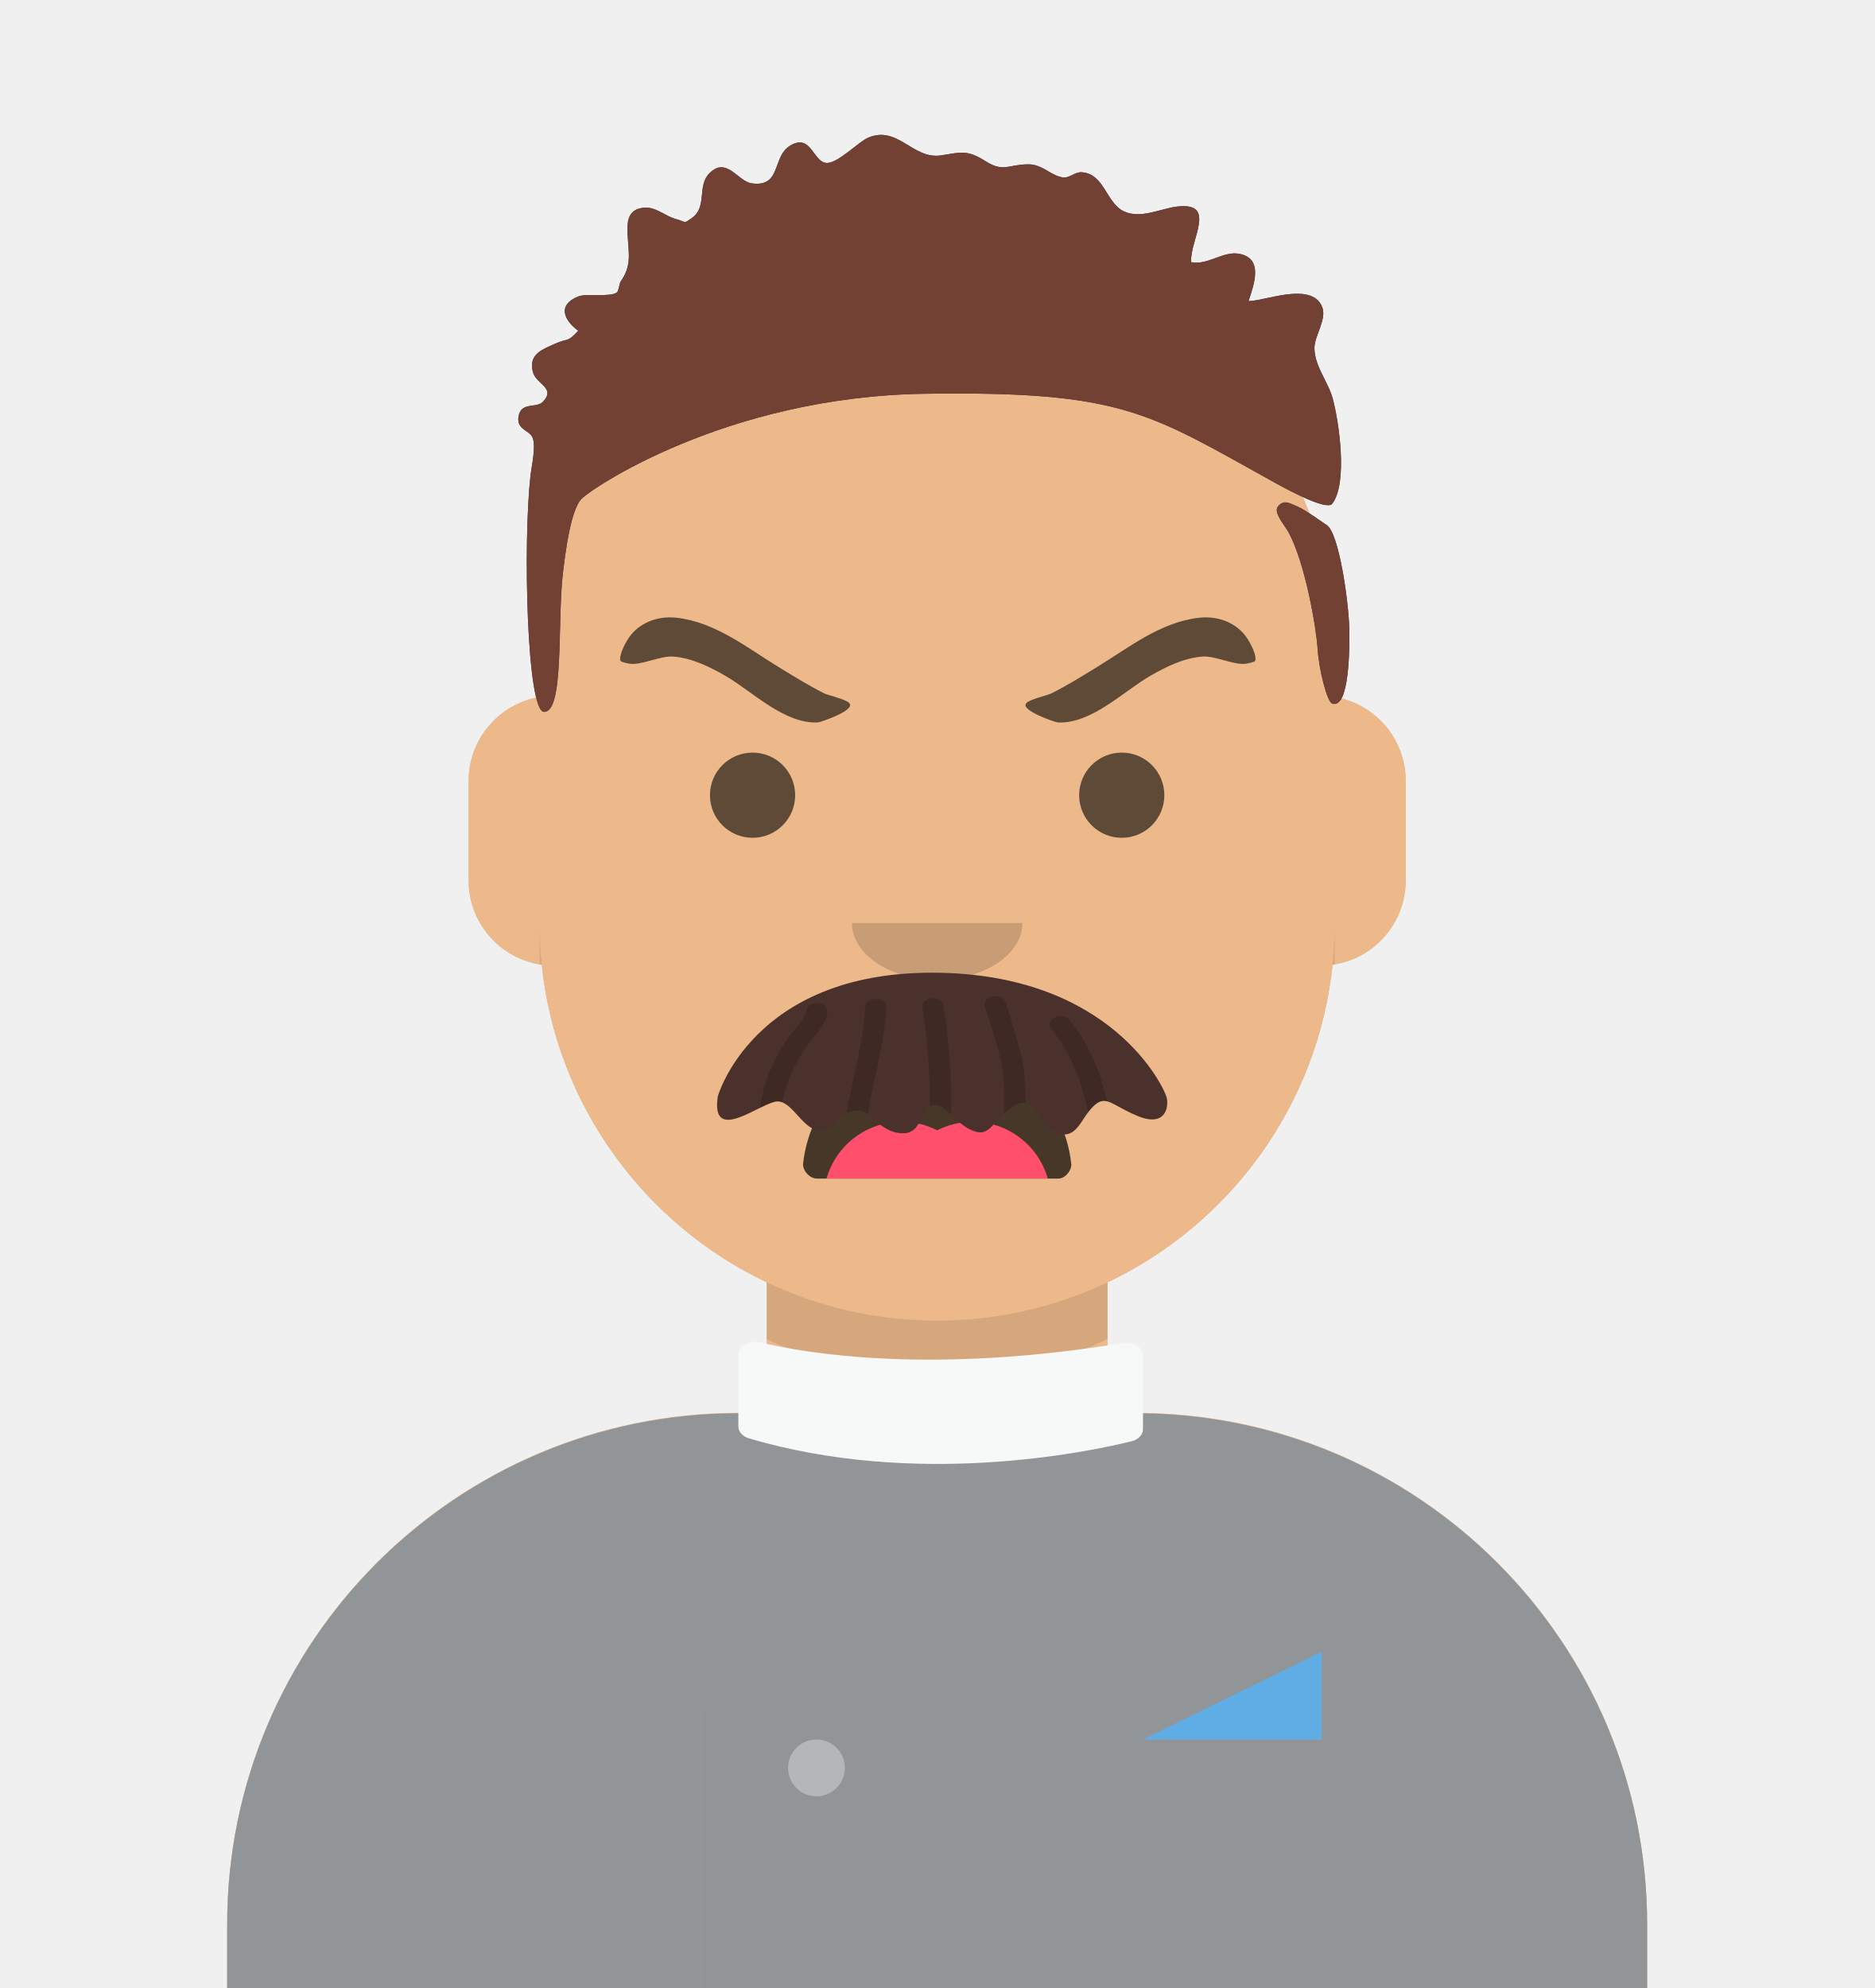
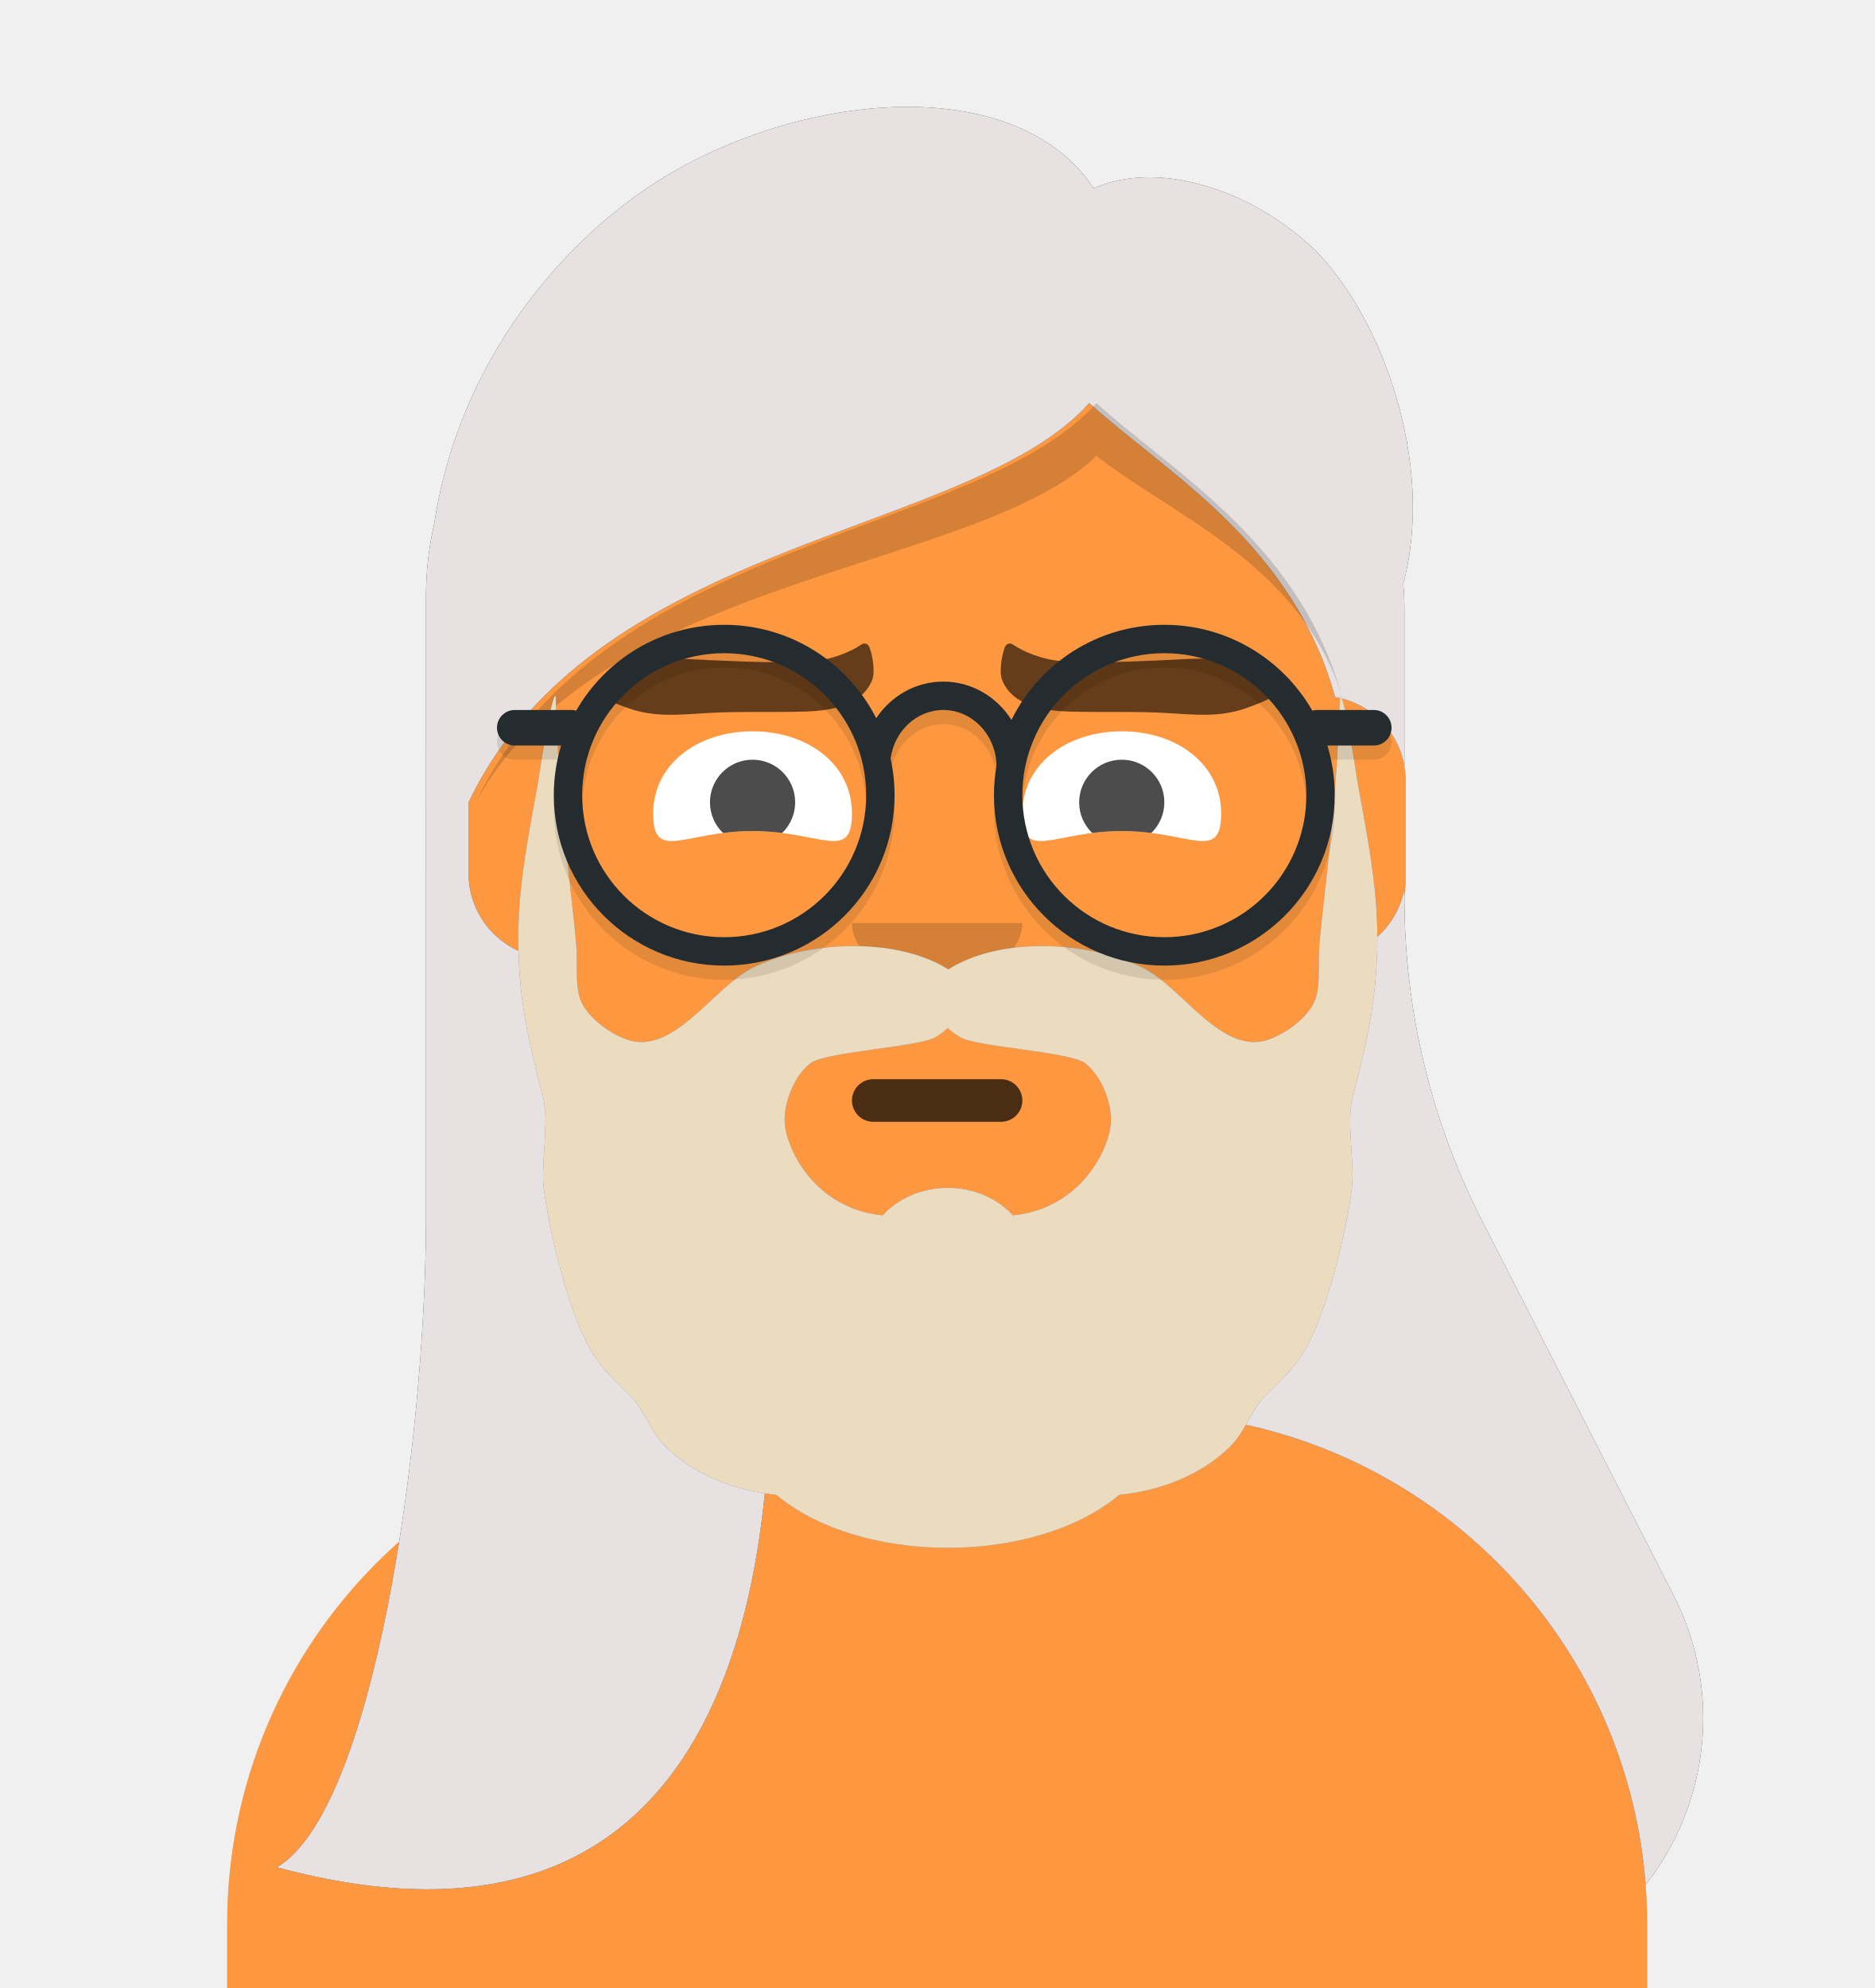
- <svg xmlns="http://www.w3.org/2000/svg" xmlns:ns2="http://design.blush" xmlns:xlink="http://www.w3.org/1999/xlink" width="264px" height="280px" viewBox="0 0 264 280" version="1.1">
+ <svg xmlns="http://www.w3.org/2000/svg" xmlns:xlink="http://www.w3.org/1999/xlink" width="264px" height="280px" viewBox="0 0 264 280" version="1.1">
  <defs>
    <path d="M100,0 C130.928,-5.68137151e-15 156,25.072 156,56 L156.001,62.166 C161.676,63.119 166,68.054 166,74 L166,88 C166,94.052 161.519,99.058 155.694,99.881 C153.628,119.686 141.238,136.422 124.001,144.61 L124,163 L128,163 C167.765,163 200,195.235 200,235 L200,244 L0,244 L0,235 C-4.86974701e-15,195.235 32.235,163 72,163 L76,163 L76,144.611 C58.763,136.422 46.372,119.687 44.305,99.881 C38.481,99.058 34,94.052 34,88 L34,74 C34,68.054 38.325,63.118 44,62.166 L44,56 C44,25.072 69.072,5.68137151e-15 100,0 Z" id="transparent_path-1" />
    <path d="M83,36.348 C83,52.629 105.162,65.828 132.5,65.828 C159.838,65.828 182,52.629 182,36.348 C182,34.985 181.845,33.645 181.544,32.331 C210.784,41.488 232,68.792 232,101.052 L232,110 L32,110 L32,101.052 C32,68.397 53.739,40.82 83.534,32.002 C83.182,33.421 83,34.871 83,36.348 Z" id="transparent_path-3" />
    <rect id="transparent_path-5" x="0" y="0" width="264" height="280" />
    <path d="M74,0 C114.869,0 148,33.131 148,74 L148,84.148 L148,197.608 C135.525,187.237 119.491,181 102,181 L102,181 L98,181 L98,162.611 C115.531,154.283 128.048,137.115 129.791,116.867 C135.569,116.002 140,111.019 140,105 L140,105 L140,92 C140,87.354 137.359,83.324 133.497,81.33 C132.724,81.05 131.952,80.748 131.181,80.426 C130.795,80.32 130.401,80.233 130,80.166 L130,80.166 L130,79.917 C117.224,74.234 104.878,63.071 96.11,47.885 C93.175,42.801 90.831,37.595 89.066,32.397 C80.431,42.941 67.745,53.602 52.342,62.495 C42.778,68.017 33.147,72.291 24,75.266 L24,137.247 C29.602,148.318 38.773,157.278 50,162.611 L50,162.611 L50,181 L46,181 C38.327,181 30.935,182.2 24,184.423 L24,230 C24,244.106 13.569,255.776 0,257.716 L0,74 C0,33.131 33.131,0 74,0 Z" id="transparent_path-7" />
  </defs>
  <g id="transparent_Avataaar/Default" stroke="none" stroke-width="1" fill="none" fill-rule="evenodd">
    <g id="transparent_Body" transform="translate(32, 36)">
      <mask id="transparent_mask-2" fill="white">
        <use xlink:href="#transparent_path-1" />
      </mask>
      <use fill="#D0C6AC" xlink:href="#transparent_path-1" />
-       <g id="transparent_Skin-Color" mask="url(#transparent_mask-2)" fill="#EDB98A">
+       <g id="transparent_Skin-Color" mask="url(#transparent_mask-2)" fill="#FD9841">
        <g transform="translate(-32, 0)" id="transparent_Color">
          <rect x="0" y="0" width="264" height="244" />
        </g>
      </g>
      <path d="M44,94 C44,124.928 69.072,150 100,150 C130.928,150 156,124.928 156,94 L156,94 L156,102 C156,132.928 130.928,158 100,158 C69.072,158 44,132.928 44,102 Z" id="transparent_Neck-Shadow" fill-opacity="0.1" fill="#000000" mask="url(#transparent_mask-2)" />
    </g>
    <g id="transparent_Clothing" transform="translate(0, 170)">
-       <g id="chef_Clothing/Chef" stroke="none" stroke-width="1" fill="none" fill-rule="evenodd">
-         <path d="M104,29.052 L160,29.052 C199.765,29.052 232,61.287 232,101.052 L232,110 L232,110 L32,110 L32,101.052 C32,61.287 64.235,29.052 104,29.052 Z" id="chef_Fabric-Color" fill="#929598" />
-         <polyline id="chef_Path-10" stroke-opacity=".206" stroke="#979797" stroke-width="4" points="136 29 97 70 97 110" />
-         <path d="M107.127,19.085 C113.854,20.684 131.291,23.563 158.064,19.173 C159.566,18.927 160.991,19.777 160.991,20.92 L160.991,31.308 C160.991,32.08 160.333,32.765 159.346,33.007 C152.963,34.571 129.018,39.529 105.502,32.59 C104.591,32.32 104,31.652 104,30.924 L104,20.795 C104,19.585 105.577,18.717 107.127,19.085" id="chef_Fill-1" fill="#F7F9F9" />
-         <circle id="chef_Oval" fill-opacity=".502" fill="#D8D8D8" cx="115" cy="79" r="4" />
-         <polygon id="chef_Path-11" fill="#60ADE6" points="160.991 75 186.161 62.628 186.161 75" ns2:color="Top-500" />
-       </g>
-     </g>
+             
+         </g>
    <g id="transparent_Face" transform="translate(76, 82)" fill="#000000">
      <g id="transparent_Mouth" transform="translate(2, 52)">
-         <defs>
-           <path d="M35.118,15.128 C36.176,24.62 44.226,32 54,32 C63.804,32 71.874,24.574 72.892,15.04 C72.974,14.273 72.117,13 71.043,13 C56.149,13 44.738,13 37.087,13 C36.007,13 35.012,14.178 35.118,15.128 Z" id="concerned_path-1" />
-         </defs>
-         <g id="concerned_Mouth/Concerned" stroke="none" stroke-width="1" fill="none" fill-rule="evenodd">
-           <mask id="concerned_mask-2" fill="white">
-             <use xlink:href="#concerned_path-1" transform="translate(54.00364, 22.5) scale(1, -1) translate(-54.00364, -22.5)" />
-           </mask>
-           <use id="concerned_Mouth" fill-opacity="0.7" fill="#000000" transform="translate(54.00364, 22.5) scale(1, -1) translate(-54.00364, -22.5)" xlink:href="#concerned_path-1" />
-           <path d="M44,2 L65,2 C67.761,2 70,4.239 70,7 L70,13 C70,15.761 67.761,18 65,18 L44,18 C41.239,18 39,15.761 39,13 L39,7 C39,4.239 41.239,2 44,2 Z" id="concerned_Teeth" fill="#FFFFFF" mask="url(#concerned_mask-2)" />
-           <g id="concerned_Tongue" mask="url(#concerned_mask-2)" fill="#FF4F6D">
-             <g transform="translate(38, 24)">
-               <circle id="concerned_friend?" cx="11" cy="11" r="11" />
-               <circle id="concerned_How-you-doing" cx="21" cy="11" r="11" />
-             </g>
-           </g>
+         <g id="serious_Mouth/Serious" stroke="none" stroke-width="1" fill="none" fill-rule="evenodd" fill-opacity="0.7">
+           <rect id="serious_Why-so-serious?" fill="#000000" x="42" y="18" width="24" height="6" rx="3" />
        </g>
      </g>
      <g id="transparent_Nose" transform="translate(28, 40)" fill-opacity="0.16">
        <g id="default_Nose/Default" stroke="none" stroke-width="1" fill="none" fill-rule="evenodd" fill-opacity="0.16">
          <path d="M16,8 C16,12.418 21.373,16 28,16 L28,16 C34.627,16 40,12.418 40,8" id="default_Nose" fill="#000000" />
        </g>
      </g>
      <g id="transparent_Eyes" transform="translate(0, 8)">
-         <g id="default_Eyes/Default-😀" stroke="none" stroke-width="1" fill="none" fill-rule="evenodd" fill-opacity="0.6">
-           <circle id="default_Eye" fill="#000000" cx="30" cy="22" r="6" />
-           <circle id="default_Eye" fill="#000000" cx="82" cy="22" r="6" />
+         <defs>
+           <path d="M14,14.048 C23.61,14.048 28,18.499 28,11.562 C28,4.624 21.732,0 14,0 C6.268,0 0,4.624 0,11.562 C0,18.499 4.39,14.048 14,14.048 Z" id="squint_path-1" />
+           <path d="M14,14.048 C23.61,14.048 28,18.499 28,11.562 C28,4.624 21.732,0 14,0 C6.268,0 0,4.624 0,11.562 C0,18.499 4.39,14.048 14,14.048 Z" id="squint_path-3" />
+         </defs>
+         <g id="squint_Eyes/Squint-😊" stroke="none" stroke-width="1" fill="none" fill-rule="evenodd">
+           <g id="squint_Eye" transform="translate(16, 13)">
+             <mask id="squint_mask-2" fill="white">
+               <use xlink:href="#squint_path-1" />
+             </mask>
+             <use id="squint_The-white-stuff" fill="#FFFFFF" xlink:href="#squint_path-1" />
+             <circle fill-opacity="0.7" fill="#000000" mask="url(#squint_mask-2)" cx="14" cy="10" r="6" />
+           </g>
+           <g id="squint_Eye" transform="translate(68, 13)">
+             <mask id="squint_mask-4" fill="white">
+               <use xlink:href="#squint_path-3" />
+             </mask>
+             <use id="squint_Eyeball-Mask" fill="#FFFFFF" xlink:href="#squint_path-3" />
+             <circle fill-opacity="0.7" fill="#000000" mask="url(#squint_mask-4)" cx="14" cy="10" r="6" />
+           </g>
        </g>
      </g>
      <g id="transparent_Eyebrow" fill-opacity="0.6">
-         <g id="angry_natural_Eyebrow/Natural/Angry-Natural" stroke="none" stroke-width="1" fill="none" fill-rule="evenodd" fill-opacity="0.6">
-           <path d="M44.857,12.228 C44.858,12.219 44.858,12.219 44.857,12.228 M17.586,7.892 C15.244,8.33 13.087,9.788 12.152,12.099 C11.801,12.967 11.392,14.924 11.708,15.807 C11.828,16.143 12.033,16.101 12.956,16.043 C14.644,15.937 16.933,13.662 18.748,13.256 C21.275,12.69 23.983,13.115 26.496,13.688 C30.811,14.673 36.485,17.788 40.946,16.17 C41.278,16.05 45.621,12.923 44.369,12.277 C43.924,11.907 41.137,12.085 40.622,11.999 C38.228,11.597 35.73,10.935 33.373,10.327 C28.233,9 22.967,6.881 17.586,7.892" id="angry_natural_Eyebrows-The-Web" fill="#000000" transform="translate(28.0947, 12.1275) rotate(17) translate(-28.0947, -12.1275) " />
-           <path d="M100.918,12.209 C100.92,12.2 100.92,12.2 100.918,12.209 M73.586,7.892 C71.244,8.33 69.087,9.788 68.152,12.099 C67.801,12.967 67.392,14.924 67.708,15.807 C67.828,16.143 68.033,16.101 68.956,16.043 C70.644,15.937 72.933,13.662 74.748,13.256 C77.275,12.69 79.983,13.115 82.496,13.688 C86.811,14.673 92.485,17.788 96.946,16.17 C97.278,16.05 101.621,12.923 100.369,12.277 C99.924,11.907 97.137,12.085 96.622,11.999 C94.228,11.597 91.73,10.935 89.373,10.327 C84.233,9 78.967,6.881 73.586,7.892" id="angry_natural_Eyebrows-The-Web" fill="#000000" transform="translate(84.0947, 12.1275) scale(-1, 1) rotate(17) translate(-84.0947, -12.1275) " />
+         <g id="flat_natural_Eyebrow/Natural/Flat-Natural" stroke="none" stroke-width="1" fill="none" fill-rule="evenodd" fill-opacity="0.6">
+           <path d="M38.569,10.702 C33.587,11.238 28.655,11.134 23.656,11.101 C19.823,11.076 15.92,10.689 12.325,12.509 C11.636,12.857 7.877,14.945 8.003,16.011 C8.104,16.863 12.013,18.064 12.717,18.284 C16.428,19.445 19.924,18.928 23.687,18.57 C28.302,18.132 32.914,18.175 37.532,17.874 C40.642,17.672 45.422,16.977 46.829,13.148 C47.253,11.995 46.815,9.734 46.307,8.506 C46.105,8.018 45.563,7.85 45.169,8.149 C43.756,9.222 40.985,10.443 38.569,10.702" id="flat_natural_Fill-10" fill="#000000" transform="translate(27.5, 13.5) rotate(2) translate(-27.5, -13.5) " />
+           <path d="M95.569,10.702 C90.587,11.238 85.655,11.134 80.656,11.101 C76.823,11.076 72.92,10.689 69.325,12.509 C68.636,12.857 64.877,14.945 65.003,16.011 C65.104,16.863 69.013,18.064 69.717,18.284 C73.428,19.445 76.924,18.928 80.687,18.57 C85.302,18.132 89.914,18.175 94.532,17.874 C97.642,17.672 102.422,16.977 103.829,13.148 C104.253,11.995 103.815,9.734 103.307,8.506 C103.105,8.018 102.563,7.85 102.169,8.149 C100.756,9.222 97.985,10.443 95.569,10.702" id="flat_natural_Fill-10" fill="#000000" transform="translate(84.5, 13.5) scale(-1, 1) rotate(2) translate(-84.5, -13.5) " />
        </g>
      </g>
    </g>
    <g id="transparent_Top">
      <defs>
-         <path d="M121.317,19.373 C125.5,17.647 127.572,22.504 131.554,21.884 C134.443,21.435 135.223,21.068 137.831,22.712 C140.362,24.307 140.963,23.166 143.829,23.144 C145.854,23.128 147.094,24.82 148.788,24.997 C149.632,25.085 150.441,24.205 151.348,24.26 C154.585,24.457 154.79,28.643 157.362,29.796 C159.712,30.849 162.474,29.369 164.807,29.095 C170.497,28.428 166.6,33.743 166.761,36.915 C168.994,37.436 171.262,35.351 173.485,35.735 C176.987,36.339 175.665,39.968 174.853,42.414 C177.28,42.371 183.613,39.678 185.185,43.122 C185.995,44.898 184.107,47.269 184.138,49.074 C184.181,51.616 186.049,53.719 186.709,56.124 C187.601,59.371 188.872,68.074 186.637,70.957 C185.891,71.919 180.796,69.218 178.671,68.044 C160.826,58.184 157.362,55.049 129.246,55.458 C101.13,55.867 81.867,69.04 80.784,70.387 C80.03,71.325 79.068,73.828 78.276,80.801 C77.485,87.773 78.495,100.278 75.63,100.263 C73.192,100.25 72.661,76.477 73.714,67.046 C73.875,65.598 74.498,63.008 74.047,61.706 C73.653,60.568 71.725,60.571 72.033,58.675 C72.383,56.517 74.558,57.589 75.506,56.557 C77.301,54.603 74.532,54.14 74.073,52.431 C73.488,50.252 74.853,49.459 76.374,48.772 L77.14,48.431 C79.106,47.544 78.85,48.323 80.446,46.585 C78.315,45.022 77.544,42.894 80.462,41.752 C81.702,41.267 84.927,41.909 85.898,41.18 C86.151,40.99 86.251,39.901 86.407,39.678 C87.958,37.459 87.576,35.853 87.418,33.362 C87.289,31.324 87.306,29.453 89.747,29.25 C91.375,29.114 92.699,30.444 94.158,30.836 C95.777,31.271 95.169,31.588 96.437,30.715 C98.663,29.182 97.148,26.194 98.913,24.412 C101.336,21.966 102.924,25.551 104.869,25.822 C109.091,26.41 107.736,22.122 110.236,20.55 C113.224,18.674 113.513,22.801 115.379,22.948 C116.996,23.075 119.908,19.955 121.317,19.373 Z M179.002,71.335 C179.846,70.298 180.666,70.9 181.697,71.315 C182.812,71.764 185.634,73.818 185.832,73.929 C187.589,74.917 188.98,84.828 189.048,88.618 C189.09,90.956 189.127,99.874 186.654,99.103 C185.901,98.868 184.752,94.147 184.588,91.384 C184.425,88.621 182.855,79.22 180.447,74.895 C179.896,73.906 178.321,72.171 179.002,71.335 Z" id="short_dreads_1_path-1" />
+         <path d="M115.047,11.522 C123.697,7.681 136.518,11.182 146,20 C155.566,29.416 163.201,50.2 158.657,67.207 C158.762,68.471 158.815,69.75 158.815,71.041 L158.815,92.892 C157.934,87.918 153.989,84.003 149,83.166 L149,83 C142.963,61.462 125.227,51.578 114.427,41.775 C97.707,60.484 45.874,60.736 27.545,96.893 L27,98 L27,108 C27,114.019 31.431,119.003 37.209,119.867 C38.952,140.115 51.469,157.283 69,165.611 L68.999,166 C68.999,166 69,166 69,166 C71.93,209.855 62.358,264.797 0,248 C13.642,240.016 20.847,188.781 21.001,157.287 L21,69.046 C21,65.518 21.397,62.082 22.15,58.781 C25.201,38.737 36.773,22.813 50,13 C69.905,-1.76 103.442,-6.018 115.047,11.522 Z M158.815,110.108 L158.815,111.47 C158.815,127.299 162.573,142.901 169.778,156.994 L196.727,209.701 C203.69,223.321 201.645,239.175 192.789,250.471 C189.995,213.661 159.522,184.587 122.135,184.009 L121,184 L117,183.999 L117.001,165.61 C134.531,157.282 147.048,140.115 148.791,119.868 C153.877,119.107 157.921,115.152 158.815,110.108 Z" id="straight_1_path-1" />
      </defs>
-       <g id="short_dreads_1_Top/Short-Hair/Dreads-01" stroke="none" stroke-width="1" fill="none" fill-rule="evenodd">
-         <g id="short_dreads_1_Facial-Hair" transform="translate(49, 72)">
-           <g id="einstien_mustache_Facial Hair/Einstien Mustache" stroke="none" stroke-width="1" fill="none" fill-rule="evenodd">
-             <g id="einstien_mustache_mustache" transform="translate(52, 65)">
-               <path d="M0.11,17.4 C0.11,17.4 5.013,0 30.259,0 C55.505,0 62.952,16.141 63.316,17.548 C63.678,18.956 63.133,21.77 59.319,20.214 C55.505,18.659 54.779,17.049 52.962,18.854 C51.147,20.659 50.693,23.483 47.968,22.619 C45.243,21.756 44.971,16.679 41.702,18.854 C38.432,21.029 38.523,23.548 35.526,22.025 C33.233,20.858 31.53,17.716 29.986,18.854 C28.442,19.992 28.715,22.848 25.809,22.605 C22.904,22.362 21.602,19.439 20.149,19.409 C16.608,19.335 17.273,21.992 14.73,22.214 C12.188,22.437 10.735,18.176 8.555,18.129 C6.375,18.082 -0.981,24.437 0.11,17.4" id="einstien_mustache_Facial-Hair-Color" fill="#4A312C" ns2:color="Hair-500" />
-               <path d="M21.237,19.887 C22.052,14.886 23.613,9.927 23.838,4.875 C23.908,3.3 20.908,3.303 20.838,4.875 C20.615,9.882 19.078,14.793 18.257,19.746 C18.72,19.529 19.316,19.391 20.149,19.409 C20.512,19.417 20.865,19.605 21.237,19.887" id="einstien_mustache_Fill-4" fill-opacity=".16" fill="#000" />
-               <path d="M8.555,18.129 C8.776,18.134 8.987,18.191 9.195,18.273 C9.552,16.441 10.158,14.64 11.048,12.932 C11.68,11.721 12.453,10.555 13.328,9.451 C14.237,8.303 15.267,7.192 15.52,5.804 C15.639,5.151 15.32,4.489 14.472,4.299 C13.765,4.141 12.747,4.496 12.627,5.153 C12.382,6.5 11.243,7.535 10.393,8.661 C9.477,9.875 8.713,11.155 8.057,12.475 C7.012,14.579 6.363,16.792 6.047,19.042 C7.073,18.537 7.989,18.117 8.555,18.129" id="einstien_mustache_Fill-6" fill-opacity=".16" fill="#000" />
-               <path d="M32.96,20.013 C33.053,14.927 32.712,9.843 31.916,4.792 C31.813,4.132 31.301,3.576 30.416,3.569 C29.685,3.563 28.813,4.137 28.916,4.792 C29.652,9.461 30.004,14.159 29.98,18.861 C29.982,18.859 29.985,18.856 29.987,18.854 C30.894,18.186 31.856,18.996 32.96,20.013" id="einstien_mustache_Fill-8" fill-opacity=".16" fill="#000" />
-               <path d="M43.431,18.355 C43.452,16.956 43.432,15.559 43.266,14.164 C42.86,10.771 41.636,7.46 40.626,4.163 C40.159,2.636 37.264,3.284 37.734,4.814 C38.713,8.014 39.979,11.258 40.309,14.557 C40.486,16.328 40.448,18.104 40.401,19.878 C40.771,19.54 41.192,19.194 41.702,18.855 C42.399,18.39 42.954,18.27 43.431,18.355" id="einstien_mustache_Fill-10" fill-opacity=".16" fill="#000" />
-               <path d="M47.082,7.912 C49.943,11.453 51.353,15.511 52.287,19.64 C52.493,19.367 52.715,19.101 52.963,18.854 C53.718,18.104 54.286,17.949 54.965,18.13 C53.972,14.094 52.478,10.148 49.673,6.677 C48.614,5.368 46.016,6.592 47.082,7.912" id="einstien_mustache_Fill-12" fill-opacity=".16" fill="#000" />
+       <g id="straight_1_Top/Long-Hair/Straight" stroke="none" stroke-width="1" fill="none" fill-rule="evenodd">
+         <g id="straight_1_Hair" transform="translate(39, 15)">
+           <mask id="straight_1_mask-2" fill="white">
+             <use xlink:href="#straight_1_path-1" />
+           </mask>
+           <use fill="#272C2E" xlink:href="#straight_1_path-1" />
+           <g id="straight_1_Hair-Color" mask="url(#straight_1_mask-2)" fill="#E8E1E1">
+             <g transform="translate(-39, -15)" id="straight_1_Color">
+               <rect x="0" y="0" width="264" height="280" />
            </g>
          </g>
        </g>
-         <g id="short_dreads_1_Hair" transform="translate(1, 0)">
-           <mask id="short_dreads_1_mask-2" fill="white">
-             <use xlink:href="#short_dreads_1_path-1" />
-           </mask>
-           <use id="short_dreads_1_Dreads-With-Cut" fill="#2E3257" xlink:href="#short_dreads_1_path-1" />
-           <g id="short_dreads_1_Hair-Color" mask="url(#short_dreads_1_mask-2)" fill="#724133">
-             <rect id="short_dreads_1_Color" x="0" y="0" width="264" height="280" />
+         <path d="M188.685,96.921 L188.952,97.836 L188.761,97.268 C182.509,79.124 165.091,72.606 154.43,64.208 C137.535,80.607 84.823,80.665 67,113 C84.823,75.738 137.539,75.673 154.432,56.775 C165.044,66.413 182.367,76.129 188.685,96.921 Z M188.952,97.836 L188.959,97.857 L189,98 L189,98 L188.952,97.836 Z" id="straight_1_Shadow" fill-opacity="0.16" fill="#000000" />
+         <g id="straight_1_Facial-Hair" transform="translate(49, 72)">
+           <defs>
+             <path d="M65.18,77.737 C67.363,76.105 80.407,75.479 82.758,74.089 C83.492,73.655 84.061,73.216 84.5,72.78 C84.939,73.216 85.509,73.655 86.242,74.089 C88.593,75.479 101.637,76.105 103.82,77.737 C106.03,79.391 107.644,83.185 107.467,86.151 C107.255,89.71 103.361,98.203 93.672,99.181 C91.558,96.828 88.237,95.31 84.5,95.31 C80.763,95.31 77.442,96.828 75.328,99.181 C65.639,98.203 61.745,89.71 61.533,86.151 C61.357,83.185 62.97,79.391 65.18,77.737 M103.142,94.906 C103.143,94.906 103.145,94.905 103.146,94.905 C103.144,94.905 103.143,94.906 103.142,94.906 M65.845,94.901 C65.849,94.903 65.857,94.906 65.862,94.908 C65.857,94.906 65.851,94.903 65.845,94.901 M144.863,55.985 C144.474,50.03 143.278,44.152 142.234,38.286 C141.953,36.707 140.424,26 139.735,26 C139.502,35.109 138.702,44.08 137.67,53.139 C137.361,55.848 137.038,58.556 136.825,61.274 C136.654,63.47 136.96,66.122 136.428,68.246 C135.749,70.952 132.348,73.478 129.703,74.411 C123.103,76.737 117.598,67.108 111.961,64.291 C104.643,60.635 92.064,59.764 84.582,64.53 C76.936,59.764 64.357,60.635 57.039,64.291 C51.402,67.108 45.897,76.737 39.297,74.411 C36.652,73.478 33.25,70.952 32.572,68.246 C32.04,66.122 32.346,63.47 32.175,61.274 C31.962,58.556 31.639,55.848 31.33,53.139 C30.298,44.08 29.497,35.109 29.265,26 C28.576,26 27.047,36.707 26.766,38.286 C25.722,44.152 24.526,50.03 24.138,55.985 C23.739,62.105 24.215,68.167 25.47,74.163 C26.069,77.028 26.769,79.876 27.519,82.704 C28.353,85.847 27.199,91.966 27.572,95.192 C28.279,101.296 31.154,113.2 34.383,118.451 C35.944,120.989 37.773,122.574 39.816,124.619 C41.783,126.588 42.604,129.64 44.726,131.737 C48.682,135.645 54.446,137.971 60.366,138.543 C65.677,143.05 74.506,146 84.5,146 C94.495,146 103.323,143.05 108.635,138.543 C114.554,137.971 120.318,135.645 124.274,131.737 C126.396,129.64 127.217,126.588 129.184,124.619 C131.226,122.574 133.056,120.989 134.617,118.451 C137.846,113.2 140.721,101.296 141.428,95.192 C141.801,91.966 140.647,85.847 141.481,82.704 C142.232,79.876 142.931,77.028 143.531,74.163 C144.785,68.167 145.261,62.105 144.863,55.985 Z" id="beard_magestic_path-1" />
+           </defs>
+           <g id="beard_magestic_Facial-Hair/Beard-Magestic" stroke="none" stroke-width="1" fill="none" fill-rule="evenodd">
+             <mask id="beard_magestic_mask-2" fill="white">
+               <use xlink:href="#beard_magestic_path-1" />
+             </mask>
+             <use id="beard_magestic_Glorious-Beard" fill="#5E7AA9" xlink:href="#beard_magestic_path-1" />
+             <g id="beard_magestic_Facial-Hair-Color" mask="url(#beard_magestic_mask-2)" fill="#ECDCBF">
+               <rect id="beard_magestic_Color" x="0" y="0" width="168" height="152" />
+             </g>
          </g>
        </g>
-         <g id="short_dreads_1_Accessory" transform="translate(62, 85)" />
+         <g id="straight_1_Accessory" transform="translate(62, 85)">
+           <defs>
+             <path d="M102,3 C110.92,3 118.703,7.866 122.84,15.088 C123.05,15.031 123.271,15 123.5,15 L131.5,15 C132.881,15 134,16.119 134,17.5 C134,18.881 132.881,20 131.5,20 L124.963,20 C125.637,22.215 126,24.565 126,27 C126,40.255 115.255,51 102,51 C88.745,51 78,40.255 78,27 C78,25.582 78.123,24.192 78.359,22.841 C78.281,18.461 74.917,15 70.862,15 C67.124,15 63.973,17.942 63.441,21.834 C63.808,23.498 64,25.227 64,27 C64,40.255 53.255,51 40,51 C26.745,51 16,40.255 16,27 C16,24.565 16.363,22.215 17.037,20 L10.5,20 C9.119,20 8,18.881 8,17.5 C8,16.119 9.119,15 10.5,15 L18.5,15 C18.729,15 18.95,15.031 19.16,15.088 C23.297,7.866 31.08,3 40,3 C49.352,3 57.455,8.349 61.416,16.155 C63.493,13.039 66.949,11 70.862,11 C74.875,11 78.407,13.144 80.465,16.395 C84.379,8.459 92.552,3 102,3 Z M40,7 C28.954,7 20,15.954 20,27 C20,38.046 28.954,47 40,47 C51.046,47 60,38.046 60,27 C60,15.954 51.046,7 40,7 Z M102,7 C90.954,7 82,15.954 82,27 C82,38.046 90.954,47 102,47 C113.046,47 122,38.046 122,27 C122,15.954 113.046,7 102,7 Z" id="round_path-1" />
+             <filter x="-0.8%" y="-2.1%" width="101.6%" height="108.3%" filterUnits="objectBoundingBox" id="round_filter-2">
+               <feOffset dx="0" dy="2" in="SourceAlpha" result="shadowOffsetOuter1" />
+               <feColorMatrix values="0 0 0 0 0   0 0 0 0 0   0 0 0 0 0  0 0 0 0.1 0" type="matrix" in="shadowOffsetOuter1" />
+             </filter>
+           </defs>
+           <g id="round_Top/_Resources/Round" stroke="none" stroke-width="1" fill="none" fill-rule="evenodd">
+             <g id="round_Lennon-Glasses">
+               <use fill="black" fill-opacity="1" filter="url(#round_filter-2)" xlink:href="#round_path-1" />
+               <use fill="#252C2F" fill-rule="evenodd" xlink:href="#round_path-1" />
+             </g>
+           </g>
+         </g>
      </g>
    </g>
  </g>
</svg>
